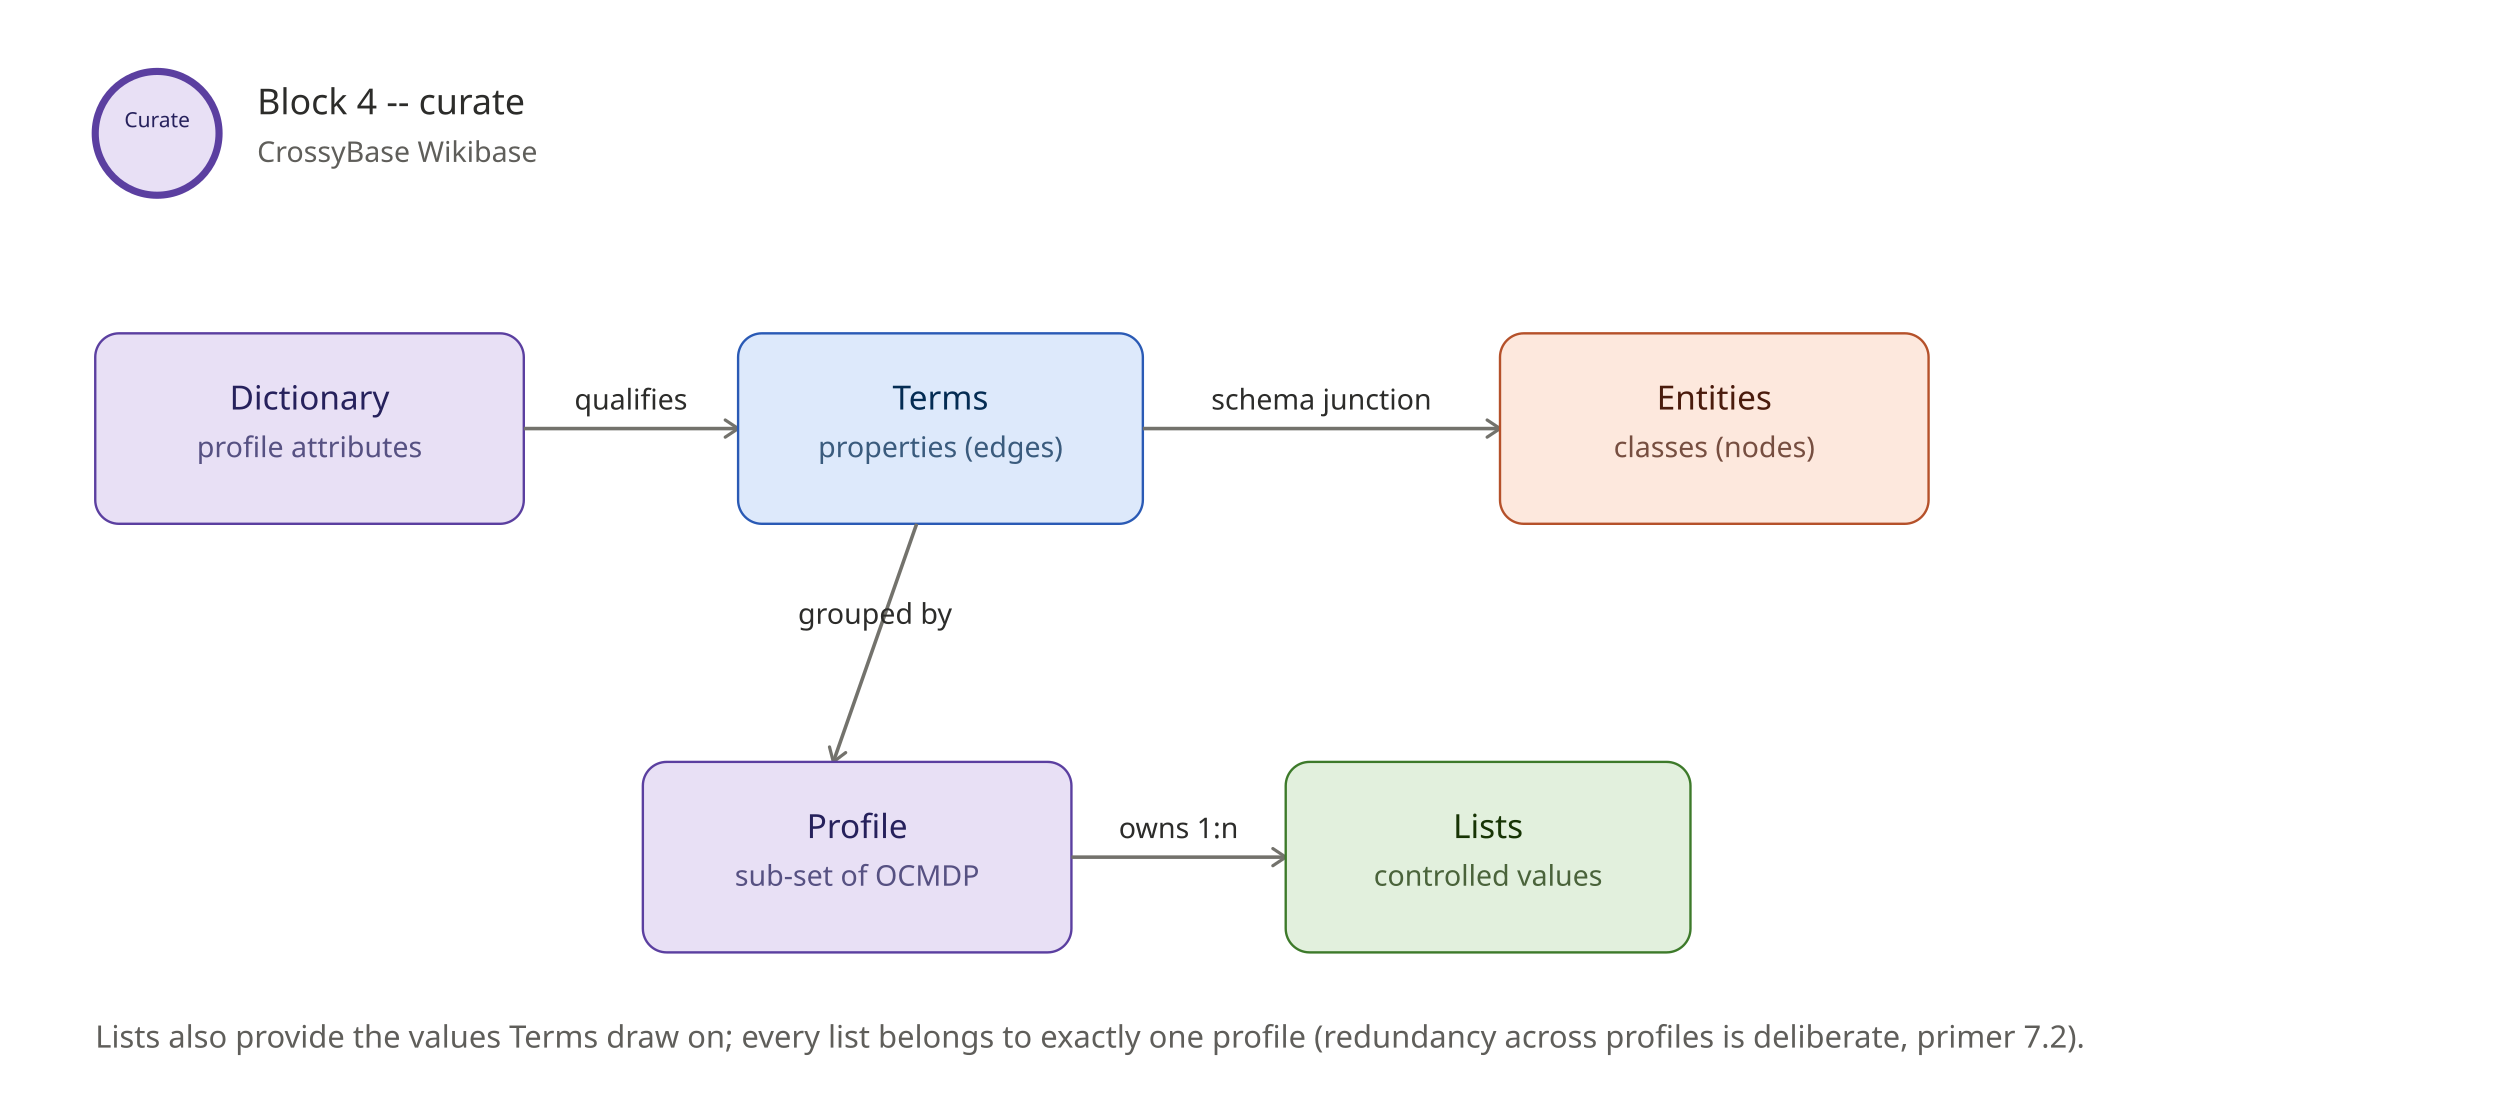
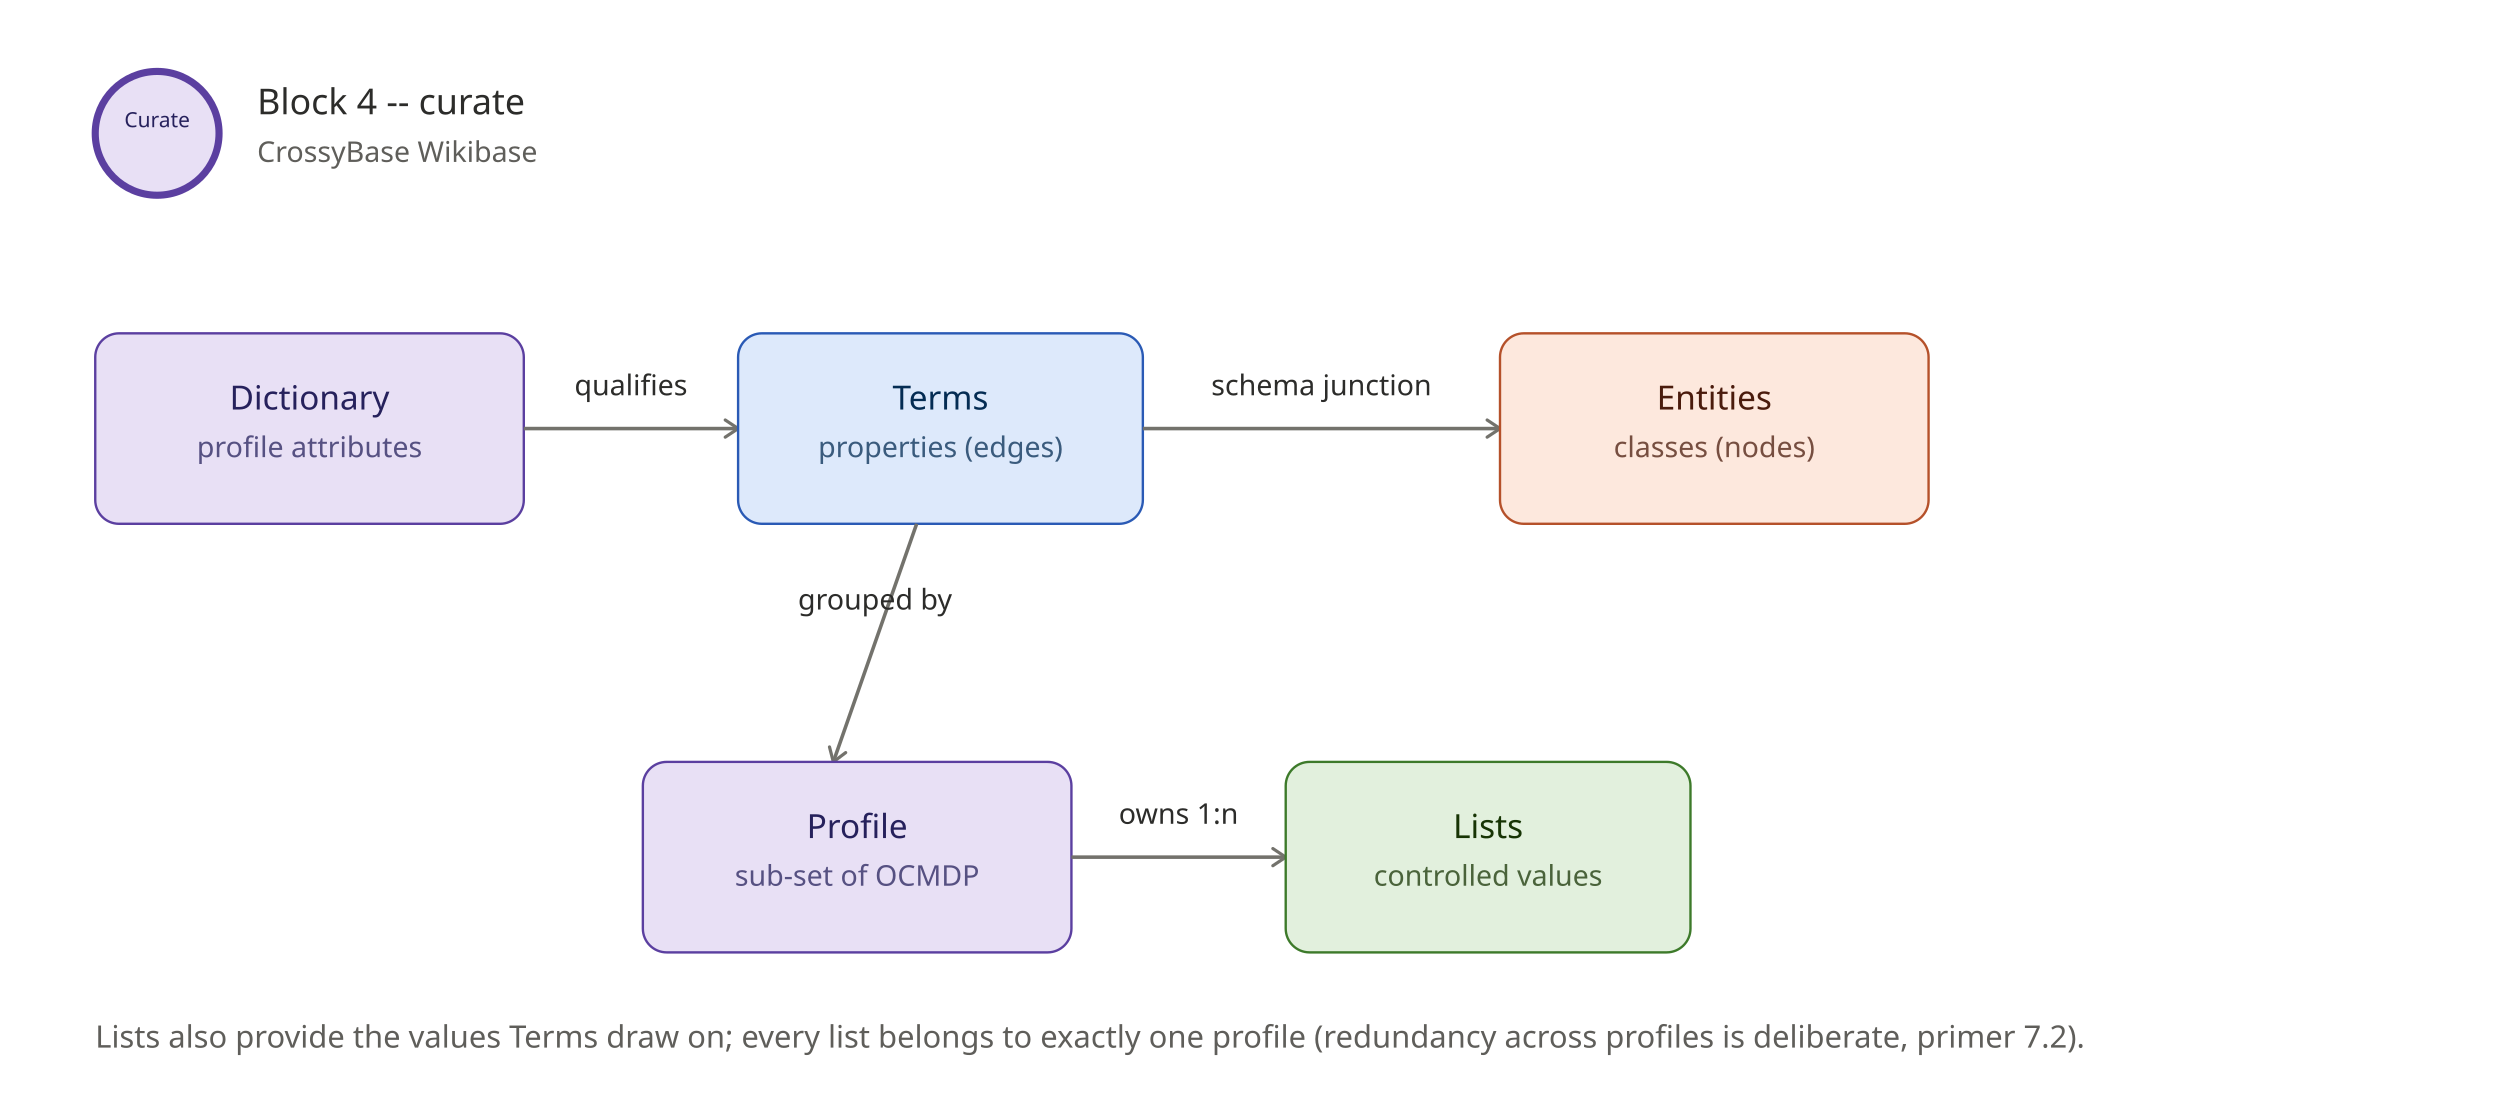
<svg xmlns="http://www.w3.org/2000/svg" width="1050" height="460" viewBox="0 0 1050 460" role="img">
  <defs>
    <marker id="arrow" viewBox="0 0 10 10" refX="8" refY="5" markerWidth="6" markerHeight="6" orient="auto-start-reverse">
      <path d="M2 1L8 5L2 9" fill="none" stroke="#73726c" stroke-width="1.5" stroke-linecap="round" stroke-linejoin="round" />
    </marker>
  </defs>
  <circle cx="66.0" cy="56.0" r="26.0" fill="#e8e0f5" stroke="#5b3fa0" stroke-width="3" />
  <text x="66.0" y="50.0" text-anchor="middle" dominant-baseline="central" font-family="Fira Sans" font-weight="500" font-size="8.8" fill="#26215c">Curate</text>
  <text x="66.0" y="64.8" text-anchor="middle" dominant-baseline="central" font-family="Fira Sans" font-size="3.9" fill="#26215c" opacity="0.8" />
  <text x="108.0" y="48.0" font-family="Fira Sans" font-weight="500" font-size="15" fill="#2c2c2a">Block 4 -- curate</text>
  <text x="108.0" y="68.0" font-family="Fira Sans" font-size="12" fill="#5f5e5a">CrossyBase Wikibase</text>
  <rect x="40.0" y="140.0" width="180.0" height="80.0" rx="10" fill="#e8e0f5" stroke="#5b3fa0" stroke-width="1" />
  <text x="130.0" y="172.0" text-anchor="middle" font-family="Fira Sans" font-weight="500" font-size="14" fill="#26215c">Dictionary</text>
  <text x="130.0" y="192.0" text-anchor="middle" font-family="Fira Sans" font-size="12" fill="#26215c" opacity="0.75">profile attributes</text>
  <line x1="220.0" y1="180.0" x2="310.0" y2="180.0" stroke="#73726c" stroke-width="1.5" marker-end="url(#arrow)" />
-   <text x="265.0" y="172.0" text-anchor="middle" font-family="Fira Sans" font-weight="500" font-size="12" fill="#2c2c2a">qualifies</text>
+   <text x="265.0" y="166.0" text-anchor="middle" font-family="Fira Sans" font-weight="500" font-size="12" fill="#2c2c2a">qualifies</text>
  <rect x="310.0" y="140.0" width="170.0" height="80.0" rx="10" fill="#dde9fb" stroke="#2a5ab5" stroke-width="1" />
  <text x="395.0" y="172.0" text-anchor="middle" font-family="Fira Sans" font-weight="500" font-size="14" fill="#042c53">Terms</text>
  <text x="395.0" y="192.0" text-anchor="middle" font-family="Fira Sans" font-size="12" fill="#042c53" opacity="0.75">properties (edges)</text>
  <line x1="480.0" y1="180.0" x2="630.0" y2="180.0" stroke="#73726c" stroke-width="1.5" marker-end="url(#arrow)" />
-   <text x="555.0" y="172.0" text-anchor="middle" font-family="Fira Sans" font-weight="500" font-size="12" fill="#2c2c2a">schema junction</text>
+   <text x="555.0" y="166.0" text-anchor="middle" font-family="Fira Sans" font-weight="500" font-size="12" fill="#2c2c2a">schema junction</text>
  <rect x="630.0" y="140.0" width="180.0" height="80.0" rx="10" fill="#fde8dd" stroke="#b5512a" stroke-width="1" />
  <text x="720.0" y="172.0" text-anchor="middle" font-family="Fira Sans" font-weight="500" font-size="14" fill="#4a1b0c">Entities</text>
  <text x="720.0" y="192.0" text-anchor="middle" font-family="Fira Sans" font-size="12" fill="#4a1b0c" opacity="0.75">classes (nodes)</text>
  <line x1="385.0" y1="220.0" x2="350.0" y2="320.0" stroke="#73726c" stroke-width="1.5" marker-end="url(#arrow)" />
-   <text x="367.5" y="262.0" text-anchor="middle" font-family="Fira Sans" font-weight="500" font-size="12" fill="#2c2c2a">grouped by</text>
+   <text x="367.5" y="256.0" text-anchor="middle" font-family="Fira Sans" font-weight="500" font-size="12" fill="#2c2c2a">grouped by</text>
  <rect x="270.0" y="320.0" width="180.0" height="80.0" rx="10" fill="#e8e0f5" stroke="#5b3fa0" stroke-width="1" />
  <text x="360.0" y="352.0" text-anchor="middle" font-family="Fira Sans" font-weight="500" font-size="14" fill="#26215c">Profile</text>
  <text x="360.0" y="372.0" text-anchor="middle" font-family="Fira Sans" font-size="12" fill="#26215c" opacity="0.75">sub-set of OCMDP</text>
  <line x1="450.0" y1="360.0" x2="540.0" y2="360.0" stroke="#73726c" stroke-width="1.5" marker-end="url(#arrow)" />
-   <text x="495.0" y="352.0" text-anchor="middle" font-family="Fira Sans" font-weight="500" font-size="12" fill="#2c2c2a">owns 1:n</text>
+   <text x="495.0" y="346.0" text-anchor="middle" font-family="Fira Sans" font-weight="500" font-size="12" fill="#2c2c2a">owns 1:n</text>
  <rect x="540.0" y="320.0" width="170.0" height="80.0" rx="10" fill="#e2f0dd" stroke="#3d7a2a" stroke-width="1" />
  <text x="625.0" y="352.0" text-anchor="middle" font-family="Fira Sans" font-weight="500" font-size="14" fill="#173404">Lists</text>
  <text x="625.0" y="372.0" text-anchor="middle" font-family="Fira Sans" font-size="12" fill="#173404" opacity="0.75">controlled values</text>
  <text x="40.0" y="440.0" font-family="Fira Sans" font-size="13" fill="#5f5e5a">Lists also provide the values Terms draw on; every list belongs to exactly one profile (redundancy across profiles is deliberate, primer 7.2).</text>
</svg>
